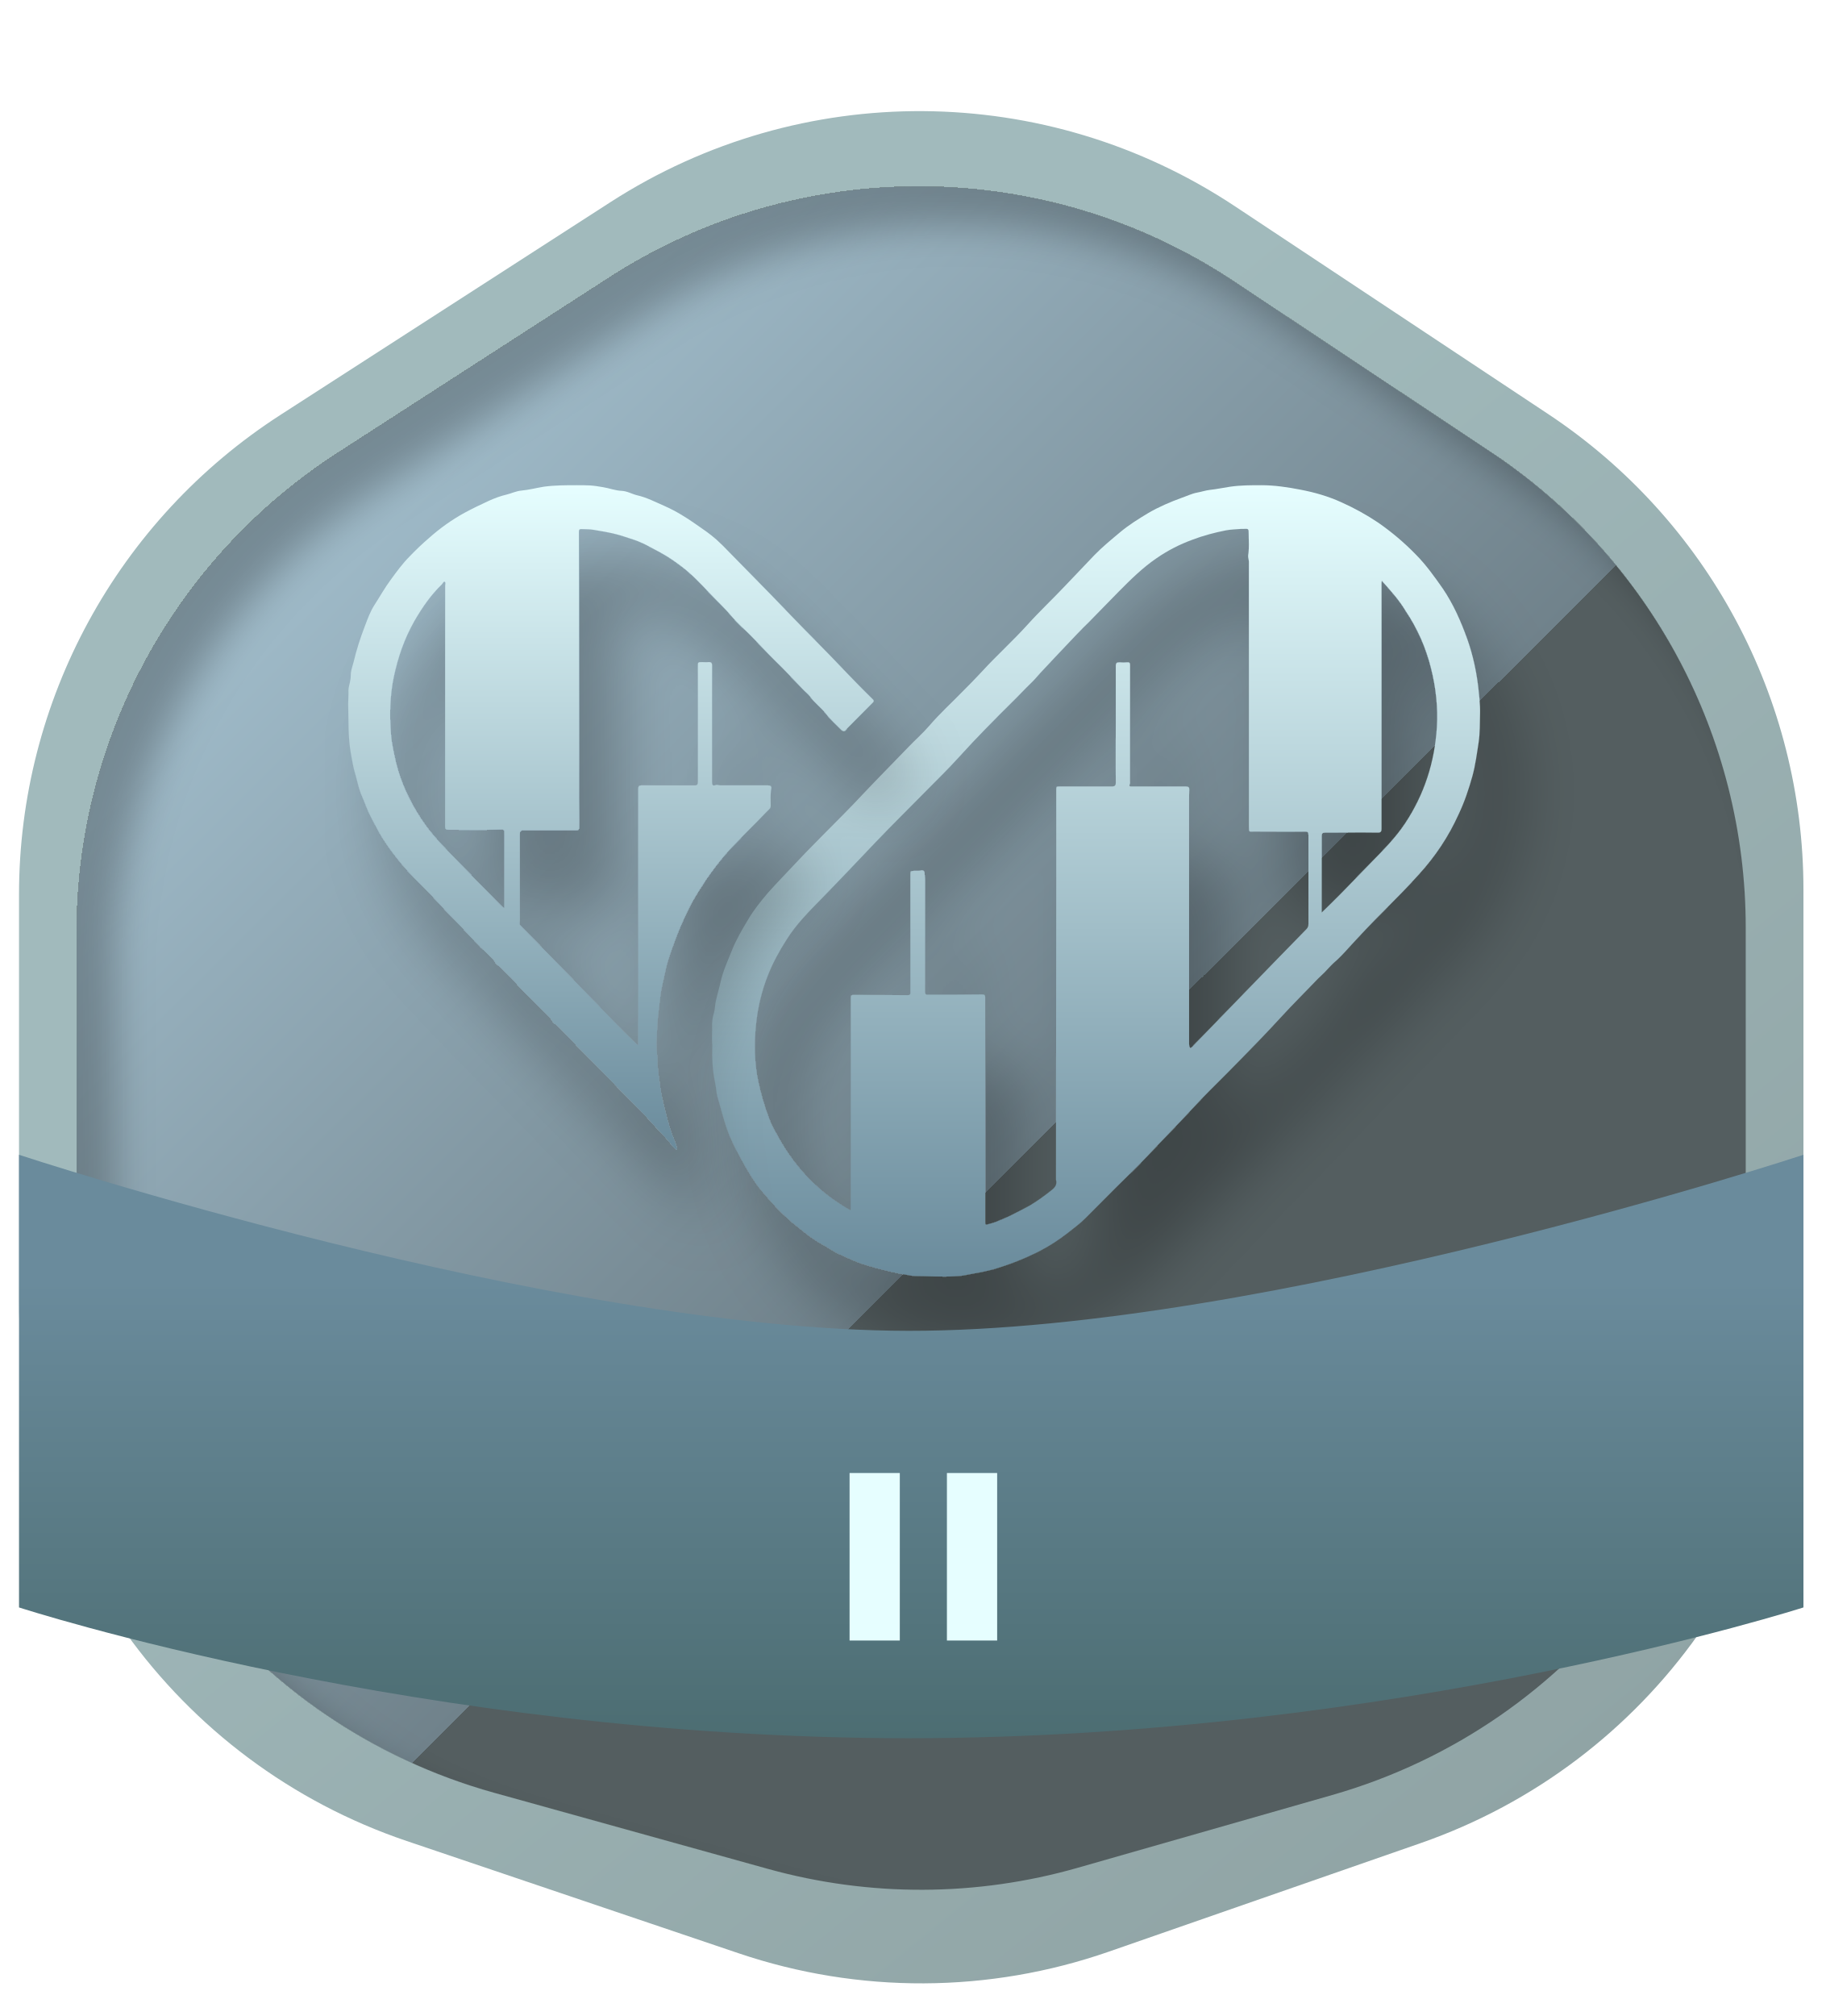
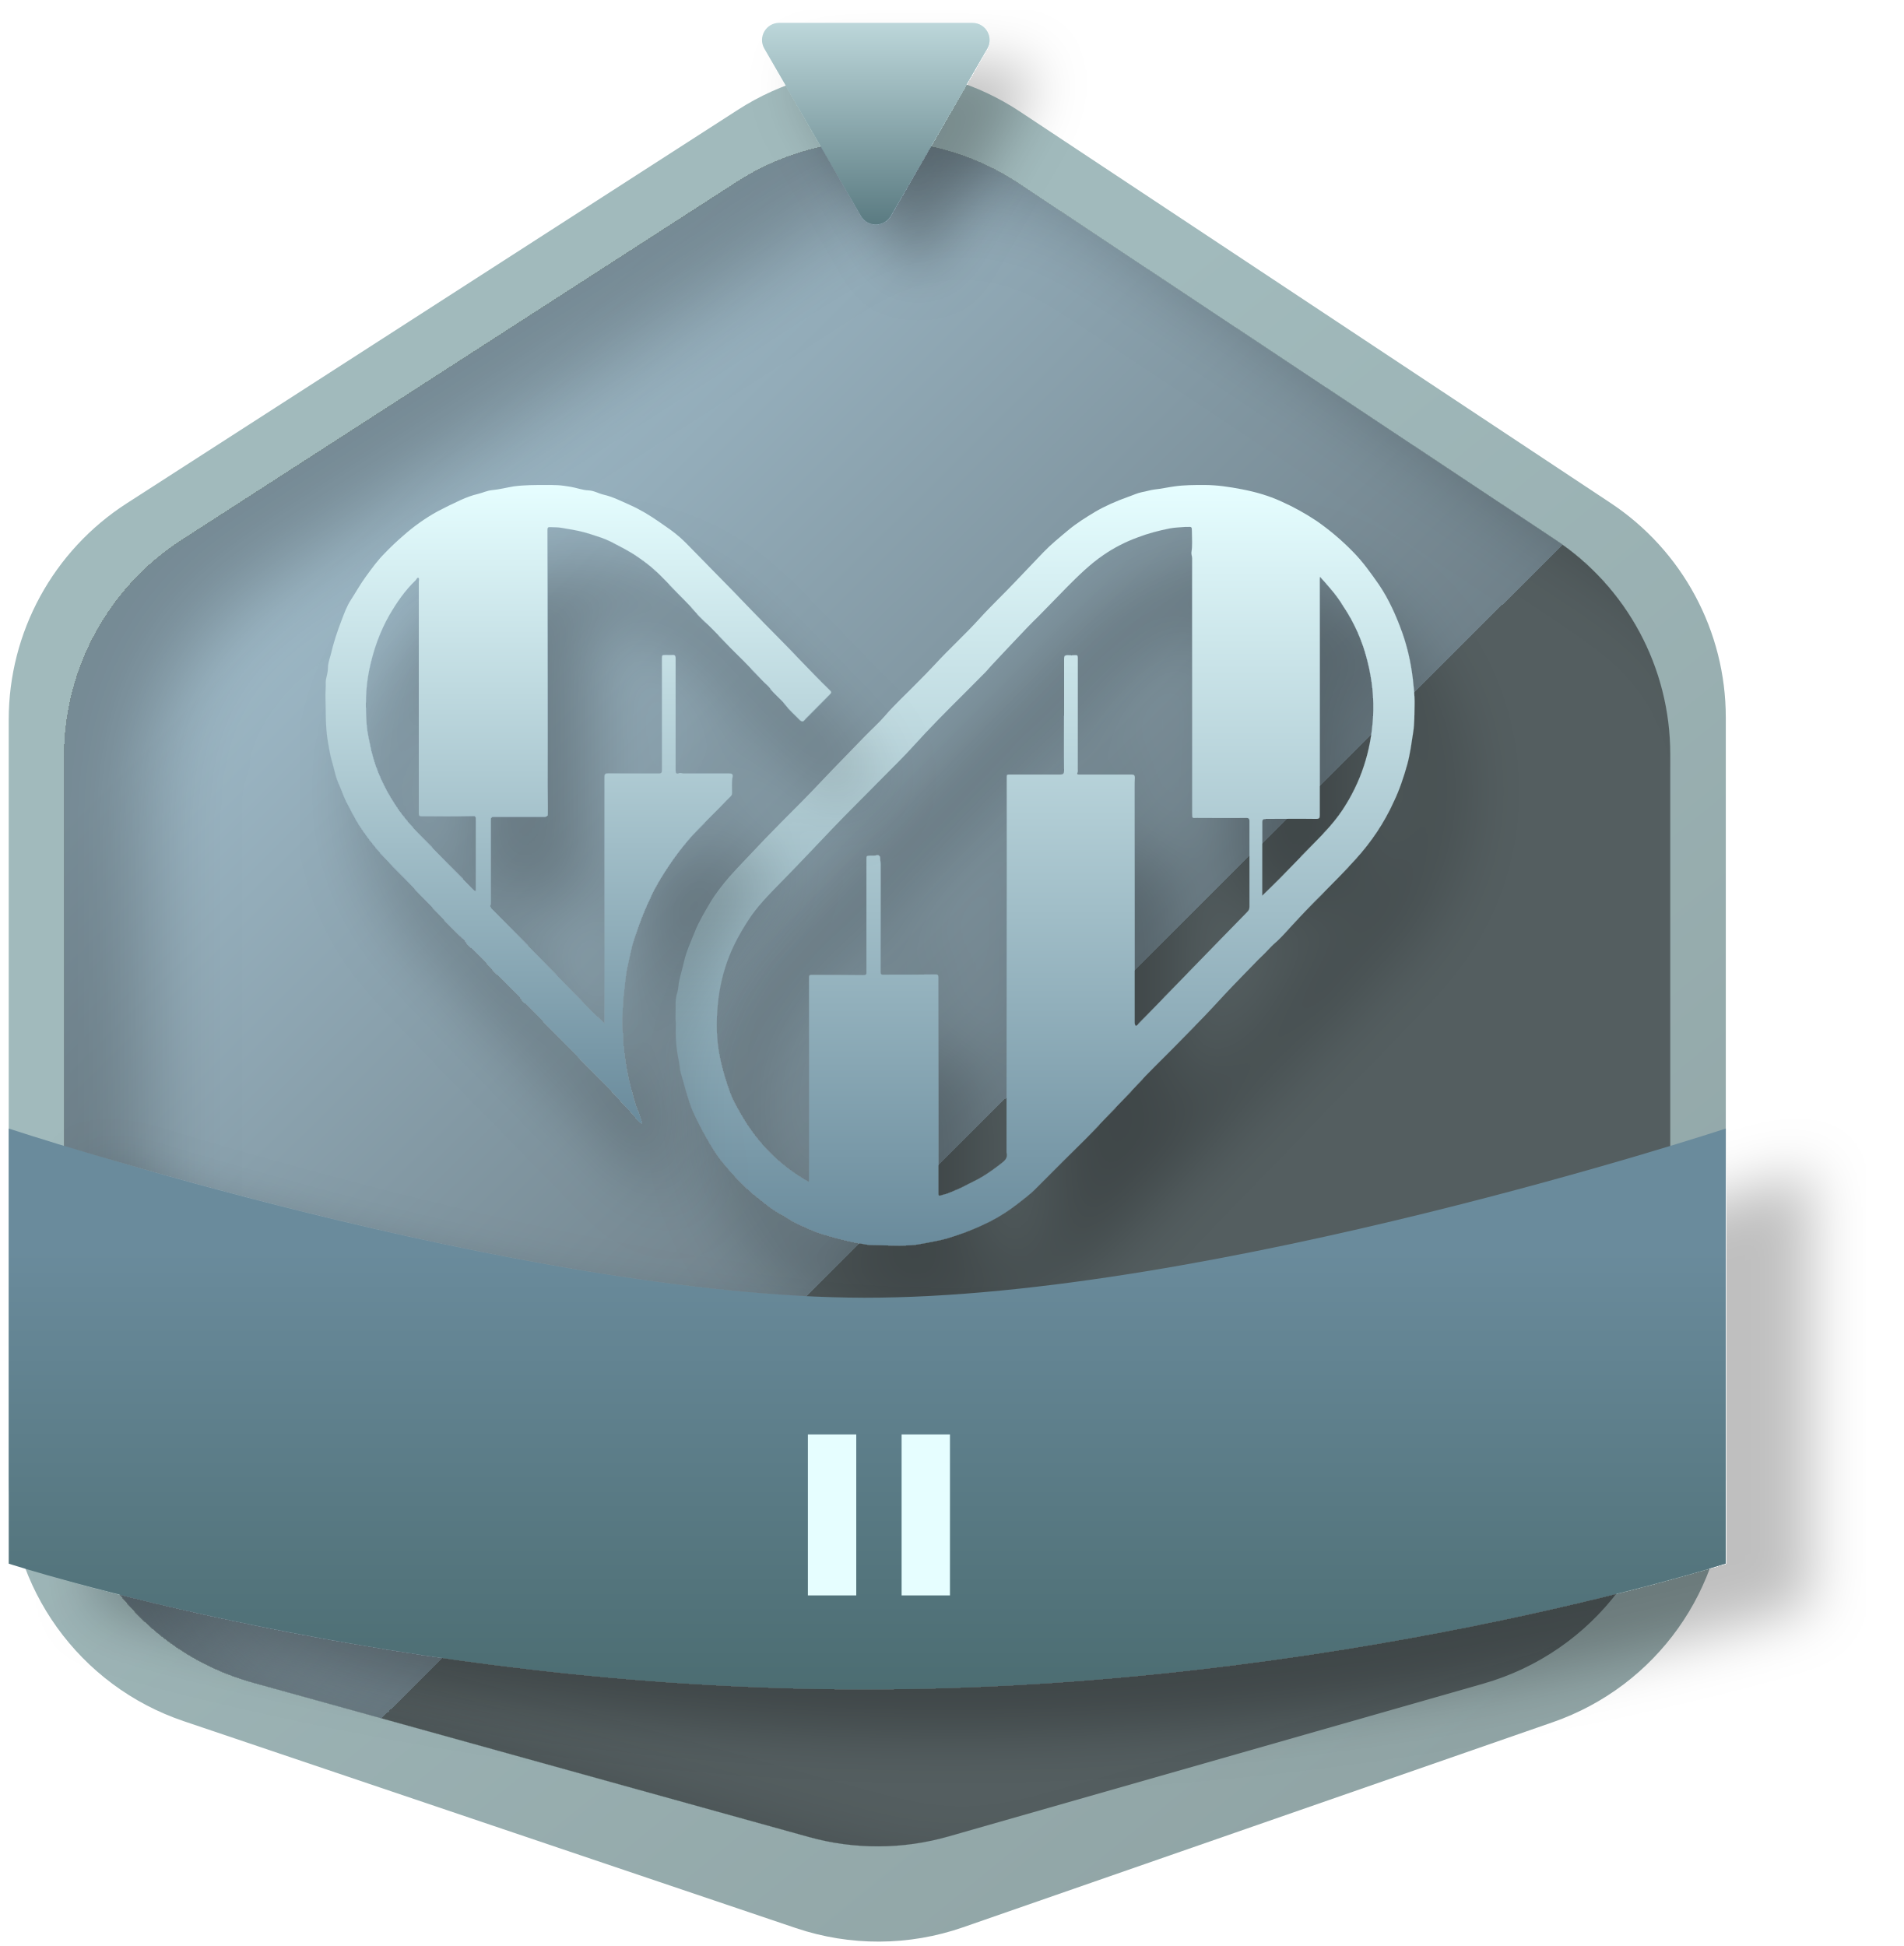
- <svg xmlns="http://www.w3.org/2000/svg" width="48" height="53" viewBox="0 0 48 53" fill="none">
-   <path d="M16.055 5.313L7.374 10.908C3.089 13.669 0.5 18.418 0.5 23.516V34.19C0.5 40.622 4.601 46.338 10.694 48.399L19.424 51.351C22.583 52.42 26.009 52.405 29.16 51.308L37.356 48.456C43.385 46.358 47.425 40.673 47.425 34.289V23.389C47.425 18.361 44.906 13.667 40.716 10.888L32.472 5.421C27.507 2.128 21.063 2.085 16.055 5.313Z" fill="url(#paint0_linear_143_12797)" />
-   <g filter="url(#filter0_i_143_12797)">
-     <path d="M16.025 7.301L8.884 11.91C4.604 14.673 2.019 19.419 2.019 24.513V32.681C2.019 39.418 6.511 45.329 13.002 47.133L20.202 49.134C22.867 49.874 25.684 49.864 28.343 49.103L35.031 47.191C41.469 45.35 45.907 39.465 45.907 32.769V24.386C45.907 19.361 43.391 14.671 39.206 11.891L32.459 7.409C27.49 4.108 21.037 4.066 16.025 7.301Z" fill="url(#paint1_linear_143_12797)" />
+ <svg xmlns="http://www.w3.org/2000/svg" width="45" height="46" viewBox="0 0 45 46" fill="none">
+   <path d="M17.445 2.594L2.996 11.898C1.257 13.018 0.206 14.944 0.206 17.012V34.924C0.206 37.532 1.871 39.851 4.344 40.686L18.812 45.576C20.095 46.009 21.485 46.003 22.764 45.558L36.707 40.709C39.154 39.858 40.794 37.553 40.794 34.964V16.96C40.794 14.921 39.772 13.017 38.071 11.89L24.108 2.637C22.093 1.302 19.478 1.285 17.445 2.594Z" fill="url(#paint0_linear_637_3016)" />
+   <g filter="url(#filter0_i_637_3016)">
+     <path d="M17.422 4.305L4.306 12.765C2.569 13.885 1.52 15.81 1.52 17.876V33.912C1.52 36.645 3.343 39.042 5.978 39.773L19.118 43.422C20.2 43.723 21.343 43.718 22.422 43.41L35.066 39.797C37.679 39.05 39.481 36.664 39.481 33.948V17.824C39.481 15.787 38.46 13.884 36.761 12.757L24.093 4.349C22.076 3.01 19.457 2.993 17.422 4.305Z" fill="url(#paint1_linear_637_3016)" />
  </g>
-   <g filter="url(#filter1_d_143_12797)">
-     <path d="M18.733 27.486C18.713 27.311 18.733 27.123 18.726 26.929C18.726 26.831 18.745 26.721 18.778 26.617C18.803 26.52 18.803 26.416 18.823 26.326C18.861 26.15 18.913 25.982 18.952 25.806C19.016 25.521 19.139 25.255 19.248 24.983C19.358 24.704 19.512 24.444 19.667 24.185C19.815 23.932 19.996 23.705 20.189 23.478C20.46 23.173 20.75 22.881 21.027 22.583C21.221 22.375 21.42 22.181 21.614 21.98C21.988 21.603 22.368 21.227 22.729 20.838C23.116 20.429 23.509 20.034 23.902 19.625C24.076 19.444 24.269 19.275 24.437 19.08C24.714 18.756 25.03 18.471 25.326 18.166C25.494 17.997 25.662 17.828 25.823 17.653C26.209 17.232 26.635 16.849 27.022 16.421C27.344 16.064 27.698 15.733 28.027 15.383C28.279 15.117 28.53 14.858 28.775 14.598C28.988 14.378 29.22 14.19 29.452 13.995C29.684 13.8 29.935 13.645 30.193 13.489C30.47 13.327 30.773 13.197 31.076 13.087C31.211 13.041 31.34 12.977 31.476 12.951C31.592 12.931 31.701 12.892 31.817 12.879C31.998 12.86 32.172 12.821 32.352 12.795C32.623 12.756 32.9 12.756 33.171 12.756C33.519 12.756 33.861 12.808 34.196 12.873C34.57 12.944 34.931 13.048 35.272 13.204C35.607 13.353 35.936 13.534 36.245 13.742C36.6 13.989 36.929 14.267 37.232 14.579C37.502 14.851 37.722 15.162 37.941 15.474C38.218 15.883 38.418 16.337 38.585 16.804C38.727 17.206 38.817 17.614 38.869 18.036C38.895 18.276 38.927 18.516 38.92 18.762C38.914 19.015 38.92 19.268 38.882 19.521C38.837 19.813 38.798 20.112 38.721 20.397C38.624 20.747 38.508 21.091 38.353 21.415C38.089 21.999 37.741 22.518 37.309 22.991C37.013 23.322 36.697 23.64 36.387 23.951C36.072 24.263 35.769 24.587 35.472 24.911C35.343 25.054 35.214 25.197 35.066 25.32C34.982 25.398 34.905 25.489 34.828 25.567C34.77 25.625 34.711 25.677 34.653 25.735C34.331 26.073 34.002 26.397 33.687 26.741C33.513 26.929 33.339 27.117 33.164 27.298C32.868 27.603 32.572 27.908 32.269 28.213C31.966 28.518 31.656 28.816 31.366 29.134C30.966 29.569 30.547 29.99 30.141 30.425C29.884 30.697 29.606 30.957 29.342 31.223C29.078 31.489 28.814 31.755 28.549 32.02C28.401 32.17 28.227 32.293 28.066 32.423C27.84 32.598 27.602 32.753 27.35 32.883C26.957 33.084 26.545 33.246 26.119 33.37C25.861 33.441 25.591 33.48 25.326 33.532C25.256 33.545 25.178 33.545 25.107 33.551C24.759 33.577 24.411 33.545 24.063 33.545C23.96 33.545 23.857 33.512 23.754 33.499C23.631 33.48 23.509 33.447 23.386 33.422C23.174 33.376 22.967 33.311 22.761 33.253C22.516 33.181 22.284 33.065 22.052 32.961C21.897 32.89 21.762 32.786 21.614 32.708C21.491 32.643 21.382 32.565 21.272 32.487C21.124 32.371 20.976 32.254 20.834 32.137C20.634 31.968 20.447 31.78 20.273 31.586C20.163 31.456 20.047 31.333 19.944 31.197C19.764 30.957 19.616 30.697 19.474 30.438C19.338 30.185 19.203 29.932 19.113 29.659C19.016 29.387 18.952 29.108 18.868 28.836C18.836 28.725 18.836 28.602 18.81 28.485C18.739 28.155 18.72 27.83 18.733 27.486ZM22.361 31.819C22.381 31.787 22.374 31.761 22.374 31.735C22.374 31.437 22.374 31.138 22.374 30.846C22.374 29.309 22.374 27.778 22.374 26.241C22.374 26.189 22.381 26.157 22.445 26.157C22.916 26.157 23.386 26.157 23.857 26.163C23.921 26.163 23.947 26.15 23.941 26.079C23.941 25.476 23.941 24.866 23.941 24.263C23.941 23.841 23.941 23.426 23.941 23.005C23.941 22.901 23.941 22.901 24.05 22.894C24.108 22.894 24.173 22.901 24.231 22.881C24.263 22.875 24.308 22.894 24.314 22.946C24.314 23.011 24.327 23.069 24.327 23.128C24.327 24.107 24.327 25.087 24.327 26.073C24.327 26.137 24.347 26.157 24.411 26.15C24.882 26.15 25.352 26.15 25.823 26.144C25.887 26.144 25.907 26.157 25.907 26.222C25.907 27.98 25.907 29.737 25.907 31.489C25.907 31.703 25.907 31.923 25.907 32.137C25.907 32.189 25.919 32.209 25.977 32.189C26.055 32.163 26.132 32.15 26.203 32.118C26.338 32.059 26.48 32.008 26.616 31.936C26.77 31.852 26.931 31.78 27.086 31.69C27.273 31.579 27.441 31.456 27.615 31.32C27.718 31.242 27.814 31.164 27.769 31.009C27.769 31.002 27.769 30.996 27.769 30.983C27.769 28.395 27.776 25.8 27.776 23.212C27.776 22.401 27.776 21.59 27.776 20.78C27.776 20.676 27.776 20.676 27.879 20.676C28.33 20.676 28.788 20.676 29.239 20.676C29.316 20.676 29.342 20.65 29.342 20.572C29.336 20.04 29.342 19.502 29.342 18.97C29.342 18.483 29.342 17.997 29.342 17.511C29.342 17.433 29.368 17.413 29.439 17.413C29.51 17.42 29.581 17.42 29.645 17.413C29.703 17.407 29.716 17.433 29.716 17.485C29.716 18.497 29.716 19.508 29.716 20.527C29.716 20.559 29.723 20.592 29.71 20.617C29.684 20.676 29.716 20.676 29.755 20.676C29.871 20.676 29.993 20.676 30.109 20.676C30.47 20.676 30.831 20.676 31.186 20.676C31.25 20.676 31.276 20.695 31.276 20.76C31.269 20.845 31.269 20.935 31.269 21.02C31.269 23.16 31.269 25.294 31.269 27.435C31.269 27.461 31.269 27.48 31.276 27.506C31.295 27.558 31.308 27.564 31.347 27.525C31.424 27.441 31.502 27.363 31.579 27.285C31.991 26.857 32.41 26.429 32.823 26.001C33.332 25.476 33.841 24.95 34.357 24.425C34.396 24.386 34.408 24.341 34.408 24.289C34.408 23.51 34.408 22.726 34.408 21.947C34.408 21.882 34.389 21.863 34.325 21.863C33.873 21.869 33.422 21.863 32.971 21.863C32.849 21.863 32.842 21.889 32.842 21.74C32.842 19.418 32.842 17.089 32.842 14.767C32.842 14.709 32.816 14.657 32.823 14.598C32.855 14.41 32.836 14.216 32.836 14.027C32.836 13.898 32.829 13.898 32.707 13.904C32.688 13.904 32.662 13.904 32.642 13.904C32.507 13.917 32.372 13.917 32.236 13.943C31.94 14.002 31.643 14.079 31.353 14.19C31.018 14.313 30.702 14.475 30.412 14.676C30.051 14.922 29.735 15.234 29.426 15.545C29.162 15.811 28.91 16.077 28.646 16.343C28.536 16.453 28.427 16.557 28.324 16.667C28.001 17.005 27.679 17.348 27.357 17.692C27.279 17.776 27.202 17.874 27.118 17.952C26.944 18.12 26.783 18.295 26.609 18.464C26.139 18.931 25.668 19.405 25.223 19.898C24.959 20.189 24.682 20.462 24.405 20.741C23.941 21.214 23.464 21.681 23.006 22.161C22.542 22.648 22.084 23.134 21.614 23.614C21.279 23.958 20.937 24.295 20.679 24.71C20.492 25.002 20.325 25.307 20.196 25.631C20.028 26.053 19.925 26.488 19.88 26.935C19.828 27.435 19.835 27.934 19.938 28.427C20.009 28.764 20.105 29.095 20.228 29.419C20.292 29.595 20.389 29.757 20.479 29.919C20.937 30.736 21.556 31.365 22.361 31.819ZM36.336 15.266C36.329 15.305 36.329 15.325 36.329 15.344C36.329 16.382 36.329 17.413 36.329 18.451C36.329 19.56 36.329 20.669 36.329 21.785C36.329 21.856 36.316 21.889 36.233 21.889C35.769 21.882 35.311 21.889 34.847 21.889C34.776 21.889 34.757 21.915 34.757 21.98C34.757 22.615 34.757 23.257 34.757 23.893C34.757 23.925 34.757 23.958 34.757 23.99C34.924 23.828 35.085 23.673 35.246 23.51C35.511 23.238 35.775 22.965 36.039 22.693C36.362 22.362 36.69 22.038 36.948 21.649C37.457 20.883 37.728 20.034 37.786 19.119C37.818 18.594 37.76 18.075 37.631 17.562C37.496 17.024 37.277 16.525 36.967 16.064C36.793 15.772 36.574 15.532 36.336 15.266Z" fill="url(#paint2_linear_143_12797)" />
+   <g filter="url(#filter1_d_637_3016)">
+     <path d="M15.976 24.195C15.959 24.043 15.976 23.881 15.97 23.713C15.97 23.628 15.987 23.533 16.015 23.444C16.037 23.359 16.037 23.27 16.054 23.191C16.087 23.04 16.132 22.894 16.166 22.743C16.221 22.496 16.327 22.266 16.422 22.031C16.517 21.79 16.651 21.566 16.784 21.341C16.913 21.123 17.069 20.927 17.236 20.73C17.47 20.467 17.721 20.215 17.961 19.957C18.128 19.777 18.301 19.609 18.468 19.435C18.791 19.11 19.12 18.785 19.433 18.449C19.767 18.096 20.107 17.754 20.447 17.4C20.598 17.244 20.765 17.098 20.91 16.93C21.15 16.649 21.423 16.403 21.679 16.139C21.824 15.993 21.969 15.848 22.109 15.696C22.443 15.332 22.811 15.001 23.146 14.631C23.424 14.323 23.731 14.037 24.015 13.734C24.233 13.504 24.45 13.28 24.662 13.056C24.846 12.865 25.047 12.703 25.247 12.535C25.448 12.366 25.666 12.232 25.889 12.097C26.128 11.957 26.39 11.845 26.652 11.75C26.77 11.71 26.881 11.655 26.998 11.632C27.099 11.615 27.193 11.582 27.294 11.57C27.45 11.554 27.6 11.52 27.756 11.498C27.991 11.464 28.23 11.464 28.464 11.464C28.765 11.464 29.061 11.509 29.351 11.565C29.674 11.626 29.986 11.716 30.282 11.851C30.572 11.98 30.856 12.137 31.124 12.316C31.43 12.529 31.715 12.77 31.977 13.039C32.211 13.274 32.401 13.544 32.59 13.813C32.83 14.166 33.003 14.558 33.148 14.962C33.27 15.309 33.348 15.663 33.393 16.027C33.415 16.234 33.443 16.442 33.438 16.655C33.432 16.873 33.438 17.092 33.404 17.311C33.365 17.563 33.332 17.821 33.265 18.067C33.181 18.37 33.081 18.667 32.947 18.948C32.718 19.452 32.417 19.901 32.044 20.31C31.787 20.596 31.514 20.87 31.247 21.14C30.973 21.409 30.711 21.689 30.455 21.969C30.343 22.093 30.232 22.216 30.104 22.322C30.031 22.39 29.964 22.468 29.897 22.535C29.847 22.586 29.797 22.631 29.747 22.681C29.468 22.973 29.184 23.253 28.91 23.55C28.76 23.713 28.609 23.875 28.459 24.032C28.202 24.296 27.946 24.559 27.684 24.823C27.422 25.086 27.154 25.344 26.903 25.619C26.558 25.994 26.195 26.358 25.844 26.734C25.621 26.97 25.381 27.194 25.153 27.424C24.924 27.654 24.696 27.883 24.467 28.113C24.339 28.242 24.188 28.349 24.049 28.461C23.854 28.612 23.647 28.747 23.43 28.859C23.09 29.032 22.733 29.173 22.365 29.279C22.142 29.341 21.908 29.375 21.679 29.419C21.618 29.43 21.551 29.43 21.49 29.436C21.189 29.459 20.888 29.43 20.587 29.43C20.497 29.43 20.408 29.402 20.319 29.391C20.213 29.375 20.107 29.346 20.001 29.324C19.817 29.285 19.639 29.229 19.46 29.178C19.249 29.117 19.048 29.016 18.847 28.926C18.713 28.864 18.596 28.775 18.468 28.707C18.362 28.651 18.267 28.584 18.173 28.517C18.044 28.416 17.916 28.315 17.793 28.214C17.621 28.068 17.459 27.906 17.308 27.738C17.214 27.625 17.113 27.519 17.024 27.401C16.868 27.194 16.74 26.97 16.617 26.745C16.5 26.527 16.383 26.308 16.305 26.073C16.221 25.837 16.166 25.596 16.093 25.361C16.065 25.265 16.065 25.159 16.043 25.058C15.982 24.772 15.965 24.492 15.976 24.195ZM19.115 27.939C19.131 27.911 19.126 27.889 19.126 27.866C19.126 27.609 19.126 27.351 19.126 27.099C19.126 25.77 19.126 24.447 19.126 23.118C19.126 23.073 19.131 23.046 19.187 23.046C19.594 23.046 20.001 23.046 20.408 23.051C20.464 23.051 20.486 23.04 20.481 22.978C20.481 22.457 20.481 21.93 20.481 21.409C20.481 21.044 20.481 20.685 20.481 20.321C20.481 20.231 20.481 20.231 20.576 20.226C20.626 20.226 20.681 20.231 20.732 20.215C20.759 20.209 20.799 20.226 20.804 20.271C20.804 20.327 20.815 20.377 20.815 20.428C20.815 21.274 20.815 22.12 20.815 22.973C20.815 23.029 20.832 23.046 20.888 23.04C21.295 23.04 21.702 23.04 22.109 23.034C22.164 23.034 22.181 23.046 22.181 23.102C22.181 24.621 22.181 26.14 22.181 27.654C22.181 27.838 22.181 28.029 22.181 28.214C22.181 28.259 22.192 28.276 22.242 28.259C22.309 28.236 22.376 28.225 22.438 28.197C22.555 28.147 22.677 28.102 22.794 28.04C22.928 27.967 23.068 27.906 23.201 27.827C23.363 27.732 23.508 27.625 23.659 27.508C23.748 27.44 23.831 27.373 23.792 27.239C23.792 27.233 23.792 27.227 23.792 27.216C23.792 24.98 23.798 22.737 23.798 20.5C23.798 19.8 23.798 19.099 23.798 18.398C23.798 18.309 23.798 18.309 23.887 18.309C24.277 18.309 24.673 18.309 25.064 18.309C25.131 18.309 25.153 18.286 25.153 18.219C25.147 17.759 25.153 17.294 25.153 16.834C25.153 16.414 25.153 15.993 25.153 15.573C25.153 15.506 25.175 15.489 25.236 15.489C25.298 15.494 25.359 15.494 25.415 15.489C25.465 15.483 25.476 15.506 25.476 15.55C25.476 16.425 25.476 17.299 25.476 18.18C25.476 18.208 25.482 18.236 25.471 18.258C25.448 18.309 25.476 18.309 25.51 18.309C25.61 18.309 25.716 18.309 25.816 18.309C26.128 18.309 26.441 18.309 26.747 18.309C26.803 18.309 26.825 18.325 26.825 18.381C26.82 18.454 26.82 18.533 26.82 18.606C26.82 20.456 26.82 22.3 26.82 24.15C26.82 24.172 26.82 24.189 26.825 24.212C26.842 24.256 26.853 24.262 26.887 24.228C26.954 24.155 27.02 24.088 27.087 24.021C27.444 23.651 27.807 23.281 28.163 22.911C28.604 22.457 29.044 22.003 29.49 21.549C29.524 21.515 29.535 21.476 29.535 21.431C29.535 20.758 29.535 20.08 29.535 19.407C29.535 19.351 29.518 19.334 29.462 19.334C29.072 19.34 28.682 19.334 28.292 19.334C28.186 19.334 28.18 19.357 28.18 19.228C28.18 17.221 28.18 15.209 28.18 13.202C28.18 13.151 28.158 13.106 28.163 13.056C28.191 12.893 28.174 12.725 28.174 12.563C28.174 12.45 28.169 12.45 28.063 12.456C28.046 12.456 28.024 12.456 28.007 12.456C27.89 12.467 27.773 12.467 27.656 12.49C27.4 12.54 27.143 12.607 26.892 12.703C26.602 12.809 26.329 12.949 26.078 13.123C25.766 13.336 25.493 13.605 25.225 13.874C24.997 14.104 24.779 14.334 24.551 14.564C24.456 14.659 24.361 14.749 24.272 14.844C23.993 15.136 23.714 15.433 23.436 15.73C23.369 15.803 23.302 15.887 23.229 15.954C23.079 16.1 22.939 16.251 22.789 16.397C22.382 16.801 21.975 17.21 21.59 17.636C21.362 17.888 21.122 18.124 20.882 18.365C20.481 18.774 20.068 19.177 19.672 19.592C19.271 20.013 18.875 20.433 18.468 20.848C18.178 21.145 17.883 21.437 17.66 21.795C17.498 22.048 17.353 22.311 17.241 22.591C17.096 22.956 17.007 23.331 16.968 23.718C16.924 24.15 16.929 24.581 17.018 25.008C17.08 25.299 17.163 25.585 17.269 25.865C17.325 26.017 17.409 26.157 17.487 26.297C17.883 27.003 18.418 27.547 19.115 27.939ZM31.202 13.633C31.196 13.667 31.196 13.684 31.196 13.701C31.196 14.598 31.196 15.489 31.196 16.386C31.196 17.344 31.196 18.303 31.196 19.267C31.196 19.329 31.185 19.357 31.113 19.357C30.711 19.351 30.315 19.357 29.914 19.357C29.853 19.357 29.836 19.379 29.836 19.435C29.836 19.985 29.836 20.54 29.836 21.089C29.836 21.117 29.836 21.145 29.836 21.173C29.981 21.033 30.12 20.898 30.26 20.758C30.488 20.523 30.717 20.287 30.945 20.052C31.224 19.766 31.509 19.486 31.732 19.149C32.172 18.488 32.406 17.754 32.456 16.963C32.484 16.509 32.434 16.061 32.322 15.618C32.205 15.152 32.016 14.721 31.748 14.323C31.598 14.071 31.408 13.863 31.202 13.633Z" fill="url(#paint2_linear_637_3016)" />
  </g>
-   <g filter="url(#filter2_d_143_12797)">
-     <path d="M17.806 30.22C17.735 30.195 17.696 30.143 17.664 30.098C17.549 29.943 17.407 29.808 17.279 29.666C17.125 29.492 16.964 29.318 16.797 29.151C16.476 28.822 16.154 28.494 15.833 28.165C15.646 27.972 15.46 27.785 15.274 27.598C15.12 27.444 14.978 27.276 14.824 27.128C14.753 27.057 14.689 26.974 14.599 26.916C14.522 26.87 14.496 26.774 14.426 26.709C14.22 26.523 14.04 26.317 13.834 26.13C13.674 25.982 13.545 25.795 13.385 25.646C13.282 25.556 13.192 25.447 13.083 25.363C13.031 25.331 13.012 25.26 12.967 25.215C12.755 25.009 12.543 24.809 12.344 24.59C12.074 24.287 11.778 24.01 11.508 23.707C11.309 23.488 11.091 23.282 10.885 23.07C10.583 22.754 10.306 22.413 10.069 22.045C9.953 21.865 9.863 21.672 9.76 21.485C9.664 21.311 9.606 21.124 9.529 20.95C9.426 20.731 9.394 20.499 9.323 20.274C9.278 20.119 9.259 19.958 9.227 19.804C9.15 19.372 9.169 18.94 9.156 18.502C9.156 18.386 9.169 18.27 9.163 18.154C9.163 18.064 9.201 17.968 9.214 17.871C9.227 17.813 9.221 17.749 9.227 17.691C9.24 17.594 9.272 17.504 9.298 17.407C9.375 17.079 9.478 16.763 9.6 16.447C9.67 16.261 9.741 16.067 9.85 15.9C9.992 15.681 10.12 15.449 10.274 15.243C10.429 15.03 10.583 14.818 10.769 14.631C10.93 14.463 11.097 14.302 11.277 14.148C11.566 13.89 11.881 13.664 12.222 13.478C12.427 13.368 12.639 13.265 12.851 13.168C13.005 13.098 13.16 13.04 13.327 13.001C13.455 12.969 13.571 12.911 13.706 12.898C13.912 12.879 14.104 12.827 14.303 12.795C14.593 12.756 14.882 12.756 15.171 12.756C15.287 12.756 15.402 12.756 15.512 12.762C15.627 12.769 15.743 12.788 15.859 12.808C16.019 12.833 16.18 12.898 16.347 12.904C16.495 12.911 16.617 12.988 16.752 13.02C17.009 13.078 17.24 13.201 17.478 13.304C17.767 13.432 18.031 13.594 18.288 13.774C18.474 13.903 18.667 14.032 18.84 14.186C18.962 14.296 19.078 14.412 19.187 14.528C19.547 14.895 19.907 15.262 20.267 15.629C20.659 16.035 21.051 16.447 21.449 16.847C21.938 17.336 22.407 17.852 22.901 18.335C22.921 18.354 22.94 18.373 22.959 18.393C22.985 18.419 22.979 18.444 22.953 18.47C22.773 18.651 22.599 18.824 22.42 19.005C22.362 19.069 22.291 19.127 22.24 19.192C22.195 19.243 22.163 19.217 22.13 19.192C21.989 19.05 21.835 18.915 21.713 18.754C21.584 18.593 21.417 18.477 21.302 18.309C21.25 18.238 21.173 18.187 21.115 18.122C20.871 17.871 20.633 17.607 20.383 17.369C20.158 17.149 19.946 16.911 19.721 16.686C19.566 16.531 19.399 16.389 19.258 16.222C19.065 15.99 18.847 15.79 18.641 15.571C18.416 15.333 18.191 15.095 17.928 14.895C17.774 14.779 17.613 14.663 17.439 14.566C17.298 14.483 17.15 14.412 17.009 14.334C16.874 14.264 16.733 14.206 16.585 14.161C16.463 14.122 16.334 14.077 16.206 14.044C16.006 13.993 15.807 13.961 15.608 13.928C15.505 13.909 15.402 13.916 15.3 13.909C15.235 13.903 15.222 13.928 15.222 13.986C15.222 14.186 15.222 14.386 15.222 14.579C15.222 15.204 15.222 15.829 15.222 16.454C15.222 17.955 15.229 19.462 15.222 20.963C15.222 21.221 15.235 21.479 15.229 21.743C15.229 21.794 15.222 21.826 15.152 21.826C14.689 21.826 14.226 21.826 13.764 21.826C13.687 21.826 13.667 21.852 13.667 21.949C13.667 22.638 13.667 23.321 13.667 24.01C13.667 24.094 13.674 24.178 13.661 24.262C13.655 24.294 13.667 24.313 13.687 24.339C14.124 24.783 14.56 25.228 14.998 25.679C15.473 26.168 15.949 26.658 16.424 27.148C16.54 27.263 16.662 27.373 16.784 27.489C16.784 27.296 16.784 27.096 16.784 26.896C16.784 24.841 16.784 22.793 16.784 20.738C16.784 20.667 16.81 20.648 16.874 20.648C17.337 20.648 17.799 20.648 18.262 20.648C18.339 20.648 18.352 20.622 18.352 20.551C18.352 19.54 18.352 18.535 18.352 17.523C18.352 17.407 18.352 17.407 18.468 17.407C18.519 17.407 18.577 17.414 18.628 17.407C18.699 17.401 18.725 17.427 18.725 17.504C18.725 17.871 18.725 18.238 18.725 18.605C18.725 19.262 18.725 19.913 18.725 20.57C18.725 20.641 18.75 20.667 18.815 20.641C18.86 20.622 18.904 20.648 18.943 20.648C19.361 20.648 19.772 20.648 20.19 20.648C20.26 20.648 20.299 20.667 20.28 20.744C20.254 20.892 20.267 21.041 20.267 21.182C20.267 21.221 20.254 21.247 20.228 21.272C20.081 21.414 19.952 21.562 19.804 21.704C19.643 21.865 19.483 22.026 19.322 22.194C19.142 22.374 18.982 22.567 18.827 22.767C18.718 22.909 18.615 23.05 18.519 23.198C18.352 23.45 18.191 23.707 18.063 23.985C17.941 24.242 17.825 24.506 17.729 24.777C17.645 25.015 17.555 25.247 17.504 25.492C17.459 25.711 17.401 25.924 17.369 26.142C17.349 26.291 17.337 26.439 17.317 26.587C17.292 26.787 17.285 26.98 17.272 27.18C17.259 27.366 17.253 27.553 17.279 27.74C17.292 27.83 17.285 27.927 17.292 28.017C17.311 28.198 17.33 28.378 17.356 28.552C17.401 28.874 17.484 29.19 17.568 29.499C17.613 29.666 17.664 29.827 17.735 29.982C17.754 30.059 17.793 30.13 17.806 30.22ZM13.262 23.875C13.262 23.862 13.269 23.856 13.269 23.849C13.269 23.218 13.269 22.587 13.269 21.955C13.269 21.794 13.269 21.801 13.115 21.807C12.671 21.826 12.234 21.814 11.791 21.814C11.733 21.814 11.707 21.794 11.707 21.73C11.707 19.623 11.707 17.51 11.707 15.404C11.707 15.365 11.727 15.307 11.694 15.294C11.662 15.281 11.643 15.339 11.617 15.365C11.328 15.642 11.103 15.971 10.904 16.312C10.634 16.782 10.461 17.285 10.351 17.813C10.249 18.309 10.242 18.812 10.281 19.314C10.3 19.559 10.358 19.797 10.409 20.035C10.538 20.57 10.769 21.066 11.071 21.524C11.322 21.91 11.637 22.239 11.964 22.567C12.144 22.754 12.324 22.941 12.504 23.128C12.723 23.347 12.941 23.566 13.153 23.791C13.185 23.823 13.217 23.856 13.262 23.875Z" fill="url(#paint3_linear_143_12797)" />
+   <g filter="url(#filter2_d_637_3016)">
+     <path d="M15.175 26.557C15.114 26.535 15.08 26.491 15.052 26.452C14.952 26.318 14.83 26.201 14.719 26.079C14.585 25.928 14.447 25.778 14.302 25.633C14.024 25.349 13.746 25.065 13.468 24.781C13.307 24.614 13.146 24.453 12.985 24.291C12.851 24.158 12.729 24.013 12.596 23.885C12.535 23.824 12.479 23.751 12.401 23.701C12.335 23.662 12.312 23.579 12.251 23.523C12.073 23.362 11.918 23.183 11.74 23.022C11.601 22.894 11.49 22.733 11.351 22.604C11.262 22.526 11.184 22.432 11.089 22.36C11.045 22.332 11.028 22.27 10.989 22.231C10.806 22.053 10.623 21.881 10.45 21.691C10.217 21.43 9.961 21.19 9.728 20.929C9.555 20.739 9.366 20.561 9.189 20.377C8.927 20.105 8.688 19.81 8.483 19.492C8.383 19.336 8.305 19.169 8.216 19.008C8.132 18.858 8.082 18.696 8.016 18.546C7.927 18.356 7.899 18.156 7.838 17.961C7.799 17.828 7.782 17.688 7.755 17.555C7.688 17.182 7.704 16.809 7.693 16.43C7.693 16.33 7.704 16.23 7.699 16.129C7.699 16.052 7.732 15.968 7.743 15.884C7.755 15.834 7.749 15.779 7.755 15.729C7.766 15.645 7.793 15.567 7.816 15.484C7.882 15.2 7.971 14.927 8.077 14.654C8.138 14.493 8.199 14.326 8.294 14.181C8.416 13.992 8.527 13.791 8.66 13.613C8.794 13.429 8.927 13.245 9.088 13.084C9.227 12.939 9.372 12.8 9.528 12.666C9.778 12.444 10.05 12.249 10.345 12.087C10.523 11.993 10.706 11.904 10.889 11.82C11.023 11.759 11.156 11.709 11.301 11.675C11.412 11.648 11.512 11.598 11.629 11.586C11.806 11.57 11.973 11.525 12.146 11.497C12.396 11.464 12.646 11.464 12.896 11.464C12.996 11.464 13.096 11.464 13.19 11.469C13.29 11.475 13.39 11.492 13.491 11.508C13.63 11.531 13.768 11.586 13.913 11.592C14.041 11.598 14.146 11.664 14.263 11.692C14.486 11.742 14.686 11.848 14.891 11.937C15.141 12.049 15.369 12.188 15.592 12.344C15.753 12.455 15.919 12.566 16.07 12.7C16.175 12.794 16.275 12.895 16.37 12.995C16.681 13.312 16.992 13.63 17.303 13.947C17.642 14.298 17.982 14.654 18.326 14.999C18.749 15.422 19.154 15.868 19.582 16.285C19.599 16.302 19.616 16.319 19.632 16.335C19.655 16.358 19.649 16.38 19.627 16.402C19.471 16.558 19.321 16.709 19.166 16.864C19.116 16.92 19.054 16.97 19.01 17.026C18.971 17.07 18.943 17.048 18.915 17.026C18.793 16.903 18.66 16.786 18.554 16.647C18.443 16.508 18.298 16.408 18.198 16.263C18.154 16.202 18.087 16.157 18.037 16.102C17.826 15.884 17.62 15.656 17.404 15.45C17.209 15.261 17.026 15.055 16.831 14.86C16.698 14.726 16.553 14.604 16.431 14.459C16.264 14.259 16.075 14.086 15.897 13.897C15.703 13.691 15.508 13.485 15.28 13.312C15.147 13.212 15.008 13.112 14.858 13.028C14.736 12.956 14.608 12.895 14.486 12.828C14.369 12.767 14.246 12.717 14.119 12.678C14.013 12.644 13.902 12.605 13.791 12.577C13.618 12.533 13.446 12.505 13.274 12.477C13.185 12.46 13.096 12.466 13.007 12.46C12.951 12.455 12.94 12.477 12.94 12.527C12.94 12.7 12.94 12.872 12.94 13.04C12.94 13.579 12.94 14.12 12.94 14.66C12.94 15.957 12.946 17.26 12.94 18.557C12.94 18.78 12.951 19.002 12.946 19.23C12.946 19.275 12.94 19.303 12.879 19.303C12.479 19.303 12.079 19.303 11.679 19.303C11.612 19.303 11.595 19.325 11.595 19.409C11.595 20.004 11.595 20.595 11.595 21.19C11.595 21.263 11.601 21.335 11.59 21.407C11.584 21.435 11.595 21.452 11.612 21.474C11.99 21.858 12.368 22.242 12.746 22.632C13.157 23.055 13.568 23.479 13.98 23.902C14.08 24.002 14.185 24.096 14.291 24.197C14.291 24.03 14.291 23.857 14.291 23.684C14.291 21.909 14.291 20.138 14.291 18.362C14.291 18.301 14.313 18.284 14.369 18.284C14.769 18.284 15.169 18.284 15.569 18.284C15.636 18.284 15.647 18.262 15.647 18.201C15.647 17.326 15.647 16.458 15.647 15.584C15.647 15.484 15.647 15.484 15.747 15.484C15.792 15.484 15.842 15.489 15.886 15.484C15.947 15.478 15.97 15.5 15.97 15.567C15.97 15.884 15.97 16.202 15.97 16.519C15.97 17.087 15.97 17.649 15.97 18.217C15.97 18.279 15.992 18.301 16.047 18.279C16.086 18.262 16.125 18.284 16.159 18.284C16.52 18.284 16.875 18.284 17.237 18.284C17.298 18.284 17.331 18.301 17.315 18.368C17.292 18.496 17.303 18.624 17.303 18.746C17.303 18.78 17.292 18.802 17.27 18.824C17.142 18.947 17.031 19.075 16.903 19.197C16.764 19.336 16.625 19.476 16.486 19.62C16.331 19.776 16.192 19.943 16.058 20.116C15.964 20.238 15.875 20.361 15.792 20.489C15.647 20.706 15.508 20.929 15.397 21.168C15.291 21.391 15.191 21.619 15.108 21.853C15.036 22.059 14.958 22.259 14.914 22.471C14.875 22.66 14.825 22.844 14.797 23.033C14.78 23.161 14.769 23.289 14.752 23.417C14.73 23.59 14.725 23.757 14.713 23.93C14.702 24.091 14.697 24.252 14.719 24.414C14.73 24.492 14.725 24.575 14.73 24.653C14.747 24.809 14.763 24.965 14.786 25.115C14.825 25.394 14.897 25.667 14.969 25.934C15.008 26.079 15.052 26.218 15.114 26.351C15.13 26.418 15.164 26.479 15.175 26.557ZM11.245 21.073C11.245 21.062 11.251 21.057 11.251 21.051C11.251 20.506 11.251 19.96 11.251 19.414C11.251 19.275 11.251 19.281 11.117 19.286C10.734 19.303 10.356 19.292 9.972 19.292C9.922 19.292 9.9 19.275 9.9 19.219C9.9 17.399 9.9 15.573 9.9 13.752C9.9 13.719 9.917 13.669 9.889 13.658C9.861 13.646 9.844 13.696 9.822 13.719C9.572 13.958 9.377 14.242 9.205 14.537C8.972 14.944 8.822 15.378 8.727 15.834C8.638 16.263 8.633 16.697 8.666 17.132C8.683 17.343 8.733 17.549 8.777 17.755C8.888 18.217 9.088 18.646 9.35 19.041C9.566 19.375 9.839 19.659 10.122 19.943C10.278 20.105 10.434 20.266 10.589 20.427C10.778 20.617 10.967 20.806 11.151 21.001C11.178 21.029 11.206 21.057 11.245 21.073Z" fill="url(#paint3_linear_637_3016)" />
  </g>
-   <path d="M0.5 42.259C0.5 42.259 11.062 45.697 23.882 45.697C36.702 45.697 47.425 42.259 47.425 42.259V30.359C47.425 30.359 33.337 34.999 23.882 34.987C14.489 34.974 0.5 30.359 0.5 30.359V42.259Z" fill="url(#paint4_linear_143_12797)" />
-   <rect x="22.341" y="38.725" width="1.321" height="4.404" fill="#E6FEFF" />
-   <rect x="24.901" y="38.725" width="1.321" height="4.404" fill="#E6FEFF" />
+   <g filter="url(#filter3_d_637_3016)">
+     <path d="M0.206 36.962C0.206 36.962 9.342 39.933 20.43 39.933C31.519 39.933 40.794 36.962 40.794 36.962V26.677C40.794 26.677 28.608 30.687 20.43 30.676C12.306 30.666 0.206 26.677 0.206 26.677V36.962Z" fill="url(#paint4_linear_637_3016)" />
+   </g>
+   <path d="M19.097 33.907H20.24V37.713H19.097V33.907Z" fill="#E6FEFF" />
+   <path d="M21.312 33.907H22.455V37.713H21.312V33.907Z" fill="#E6FEFF" />
+   <g filter="url(#filter4_d_637_3016)">
+     <path d="M21.055 5.103C20.898 5.373 20.508 5.373 20.352 5.103L18.067 1.149C17.911 0.878 18.106 0.54 18.419 0.54L22.988 0.54C23.3 0.54 23.496 0.878 23.34 1.149L21.055 5.103Z" fill="url(#paint5_linear_637_3016)" />
+   </g>
  <defs>
-     <filter id="filter0_i_143_12797" x="2.019" y="4.904" width="44.888" height="45.778" filterUnits="userSpaceOnUse" color-interpolation-filters="sRGB">
+     <filter id="filter0_i_637_3016" x="1.52" y="3.333" width="39.961" height="41.312" filterUnits="userSpaceOnUse" color-interpolation-filters="sRGB">
      <feFlood flood-opacity="0" result="BackgroundImageFix" />
      <feBlend mode="normal" in="SourceGraphic" in2="BackgroundImageFix" result="shape" />
      <feColorMatrix in="SourceAlpha" type="matrix" values="0 0 0 0 0 0 0 0 0 0 0 0 0 0 0 0 0 0 127 0" result="hardAlpha" />
-       <feOffset dx="1" dy="1" />
-       <feGaussianBlur stdDeviation="0.5" />
+       <feOffset dx="2" dy="1" />
+       <feGaussianBlur stdDeviation="1" />
      <feComposite in2="hardAlpha" operator="arithmetic" k2="-1" k3="1" />
      <feColorMatrix type="matrix" values="0 0 0 0 0 0 0 0 0 0 0 0 0 0 0 0 0 0 0.25 0" />
-       <feBlend mode="normal" in2="shape" result="effect1_innerShadow_143_12797" />
+       <feBlend mode="normal" in2="shape" result="effect1_innerShadow_637_3016" />
    </filter>
-     <filter id="filter1_d_143_12797" x="18.124" y="12.756" width="23.398" height="24.405" filterUnits="userSpaceOnUse" color-interpolation-filters="sRGB">
+     <filter id="filter1_d_637_3016" x="15.368" y="11.464" width="20.67" height="21.581" filterUnits="userSpaceOnUse" color-interpolation-filters="sRGB">
      <feFlood flood-opacity="0" result="BackgroundImageFix" />
      <feColorMatrix in="SourceAlpha" type="matrix" values="0 0 0 0 0 0 0 0 0 0 0 0 0 0 0 0 0 0 127 0" result="hardAlpha" />
      <feOffset dx="1" dy="2" />
      <feGaussianBlur stdDeviation="0.8" />
      <feComposite in2="hardAlpha" operator="out" />
      <feColorMatrix type="matrix" values="0 0 0 0 0 0 0 0 0 0 0 0 0 0 0 0 0 0 0.25 0" />
-       <feBlend mode="normal" in2="BackgroundImageFix" result="effect1_dropShadow_143_12797" />
-       <feBlend mode="normal" in="SourceGraphic" in2="effect1_dropShadow_143_12797" result="shape" />
+       <feBlend mode="normal" in2="BackgroundImageFix" result="effect1_dropShadow_637_3016" />
+       <feBlend mode="normal" in="SourceGraphic" in2="effect1_dropShadow_637_3016" result="shape" />
    </filter>
-     <filter id="filter2_d_143_12797" x="8.556" y="12.756" width="17.019" height="21.064" filterUnits="userSpaceOnUse" color-interpolation-filters="sRGB">
+     <filter id="filter2_d_637_3016" x="7.093" y="11.464" width="15.153" height="18.694" filterUnits="userSpaceOnUse" color-interpolation-filters="sRGB">
      <feFlood flood-opacity="0" result="BackgroundImageFix" />
      <feColorMatrix in="SourceAlpha" type="matrix" values="0 0 0 0 0 0 0 0 0 0 0 0 0 0 0 0 0 0 127 0" result="hardAlpha" />
      <feOffset dx="1" dy="2" />
      <feGaussianBlur stdDeviation="0.8" />
      <feComposite in2="hardAlpha" operator="out" />
      <feColorMatrix type="matrix" values="0 0 0 0 0 0 0 0 0 0 0 0 0 0 0 0 0 0 0.25 0" />
-       <feBlend mode="normal" in2="BackgroundImageFix" result="effect1_dropShadow_143_12797" />
-       <feBlend mode="normal" in="SourceGraphic" in2="effect1_dropShadow_143_12797" result="shape" />
+       <feBlend mode="normal" in2="BackgroundImageFix" result="effect1_dropShadow_637_3016" />
+       <feBlend mode="normal" in="SourceGraphic" in2="effect1_dropShadow_637_3016" result="shape" />
    </filter>
-     <linearGradient id="paint0_linear_143_12797" x1="12.332" y1="9.567" x2="43.359" y2="47.583" gradientUnits="userSpaceOnUse">
+     <filter id="filter3_d_637_3016" x="0.206" y="26.377" width="43.888" height="15.856" filterUnits="userSpaceOnUse" color-interpolation-filters="sRGB">
+       <feFlood flood-opacity="0" result="BackgroundImageFix" />
+       <feColorMatrix in="SourceAlpha" type="matrix" values="0 0 0 0 0 0 0 0 0 0 0 0 0 0 0 0 0 0 127 0" result="hardAlpha" />
+       <feOffset dx="2" dy="1" />
+       <feGaussianBlur stdDeviation="0.65" />
+       <feComposite in2="hardAlpha" operator="out" />
+       <feColorMatrix type="matrix" values="0 0 0 0 0 0 0 0 0 0 0 0 0 0 0 0 0 0 0.25 0" />
+       <feBlend mode="normal" in2="BackgroundImageFix" result="effect1_dropShadow_637_3016" />
+       <feBlend mode="normal" in="SourceGraphic" in2="effect1_dropShadow_637_3016" result="shape" />
+     </filter>
+     <filter id="filter4_d_637_3016" x="17.712" y="0.24" width="7.982" height="7.365" filterUnits="userSpaceOnUse" color-interpolation-filters="sRGB">
+       <feFlood flood-opacity="0" result="BackgroundImageFix" />
+       <feColorMatrix in="SourceAlpha" type="matrix" values="0 0 0 0 0 0 0 0 0 0 0 0 0 0 0 0 0 0 127 0" result="hardAlpha" />
+       <feOffset dx="1" dy="1" />
+       <feGaussianBlur stdDeviation="0.65" />
+       <feComposite in2="hardAlpha" operator="out" />
+       <feColorMatrix type="matrix" values="0 0 0 0 0 0 0 0 0 0 0 0 0 0 0 0 0 0 0.25 0" />
+       <feBlend mode="normal" in2="BackgroundImageFix" result="effect1_dropShadow_637_3016" />
+       <feBlend mode="normal" in="SourceGraphic" in2="effect1_dropShadow_637_3016" result="shape" />
+     </filter>
+     <linearGradient id="paint0_linear_637_3016" x1="10.44" y1="8.707" x2="37.251" y2="41.584" gradientUnits="userSpaceOnUse">
      <stop offset="0.208" stop-color="#A1BABC" />
      <stop offset="0.961" stop-color="#90A4A5" />
    </linearGradient>
-     <linearGradient id="paint1_linear_143_12797" x1="13.085" y1="10.936" x2="29.674" y2="27.617" gradientUnits="userSpaceOnUse">
+     <linearGradient id="paint1_linear_637_3016" x1="11.091" y1="9.89" x2="25.428" y2="24.318" gradientUnits="userSpaceOnUse">
      <stop stop-color="#9DB8C6" />
      <stop offset="1" stop-color="#70828B" />
      <stop offset="1" stop-color="#545E60" />
    </linearGradient>
-     <linearGradient id="paint2_linear_143_12797" x1="28.823" y1="12.756" x2="28.823" y2="33.561" gradientUnits="userSpaceOnUse">
+     <linearGradient id="paint2_linear_637_3016" x1="24.703" y1="11.464" x2="24.703" y2="29.445" gradientUnits="userSpaceOnUse">
      <stop stop-color="#E6FEFF" />
      <stop offset="1" stop-color="#6A8B9C" />
    </linearGradient>
-     <linearGradient id="paint3_linear_143_12797" x1="16.066" y1="12.756" x2="16.066" y2="30.22" gradientUnits="userSpaceOnUse">
+     <linearGradient id="paint3_linear_637_3016" x1="13.67" y1="11.464" x2="13.67" y2="26.557" gradientUnits="userSpaceOnUse">
      <stop stop-color="#E6FEFF" />
      <stop offset="1" stop-color="#6A8B9C" />
    </linearGradient>
-     <linearGradient id="paint4_linear_143_12797" x1="29.946" y1="33.7" x2="29.946" y2="45.697" gradientUnits="userSpaceOnUse">
+     <linearGradient id="paint4_linear_637_3016" x1="25.675" y1="29.564" x2="25.675" y2="39.933" gradientUnits="userSpaceOnUse">
      <stop stop-color="#6A8B9C" />
      <stop offset="1" stop-color="#4C6D72" />
    </linearGradient>
+     <linearGradient id="paint5_linear_637_3016" x1="20.703" y1="5.711" x2="20.703" y2="-1.183" gradientUnits="userSpaceOnUse">
+       <stop stop-color="#52737A" />
+       <stop offset="1" stop-color="#E0F8FA" />
+     </linearGradient>
  </defs>
</svg>
